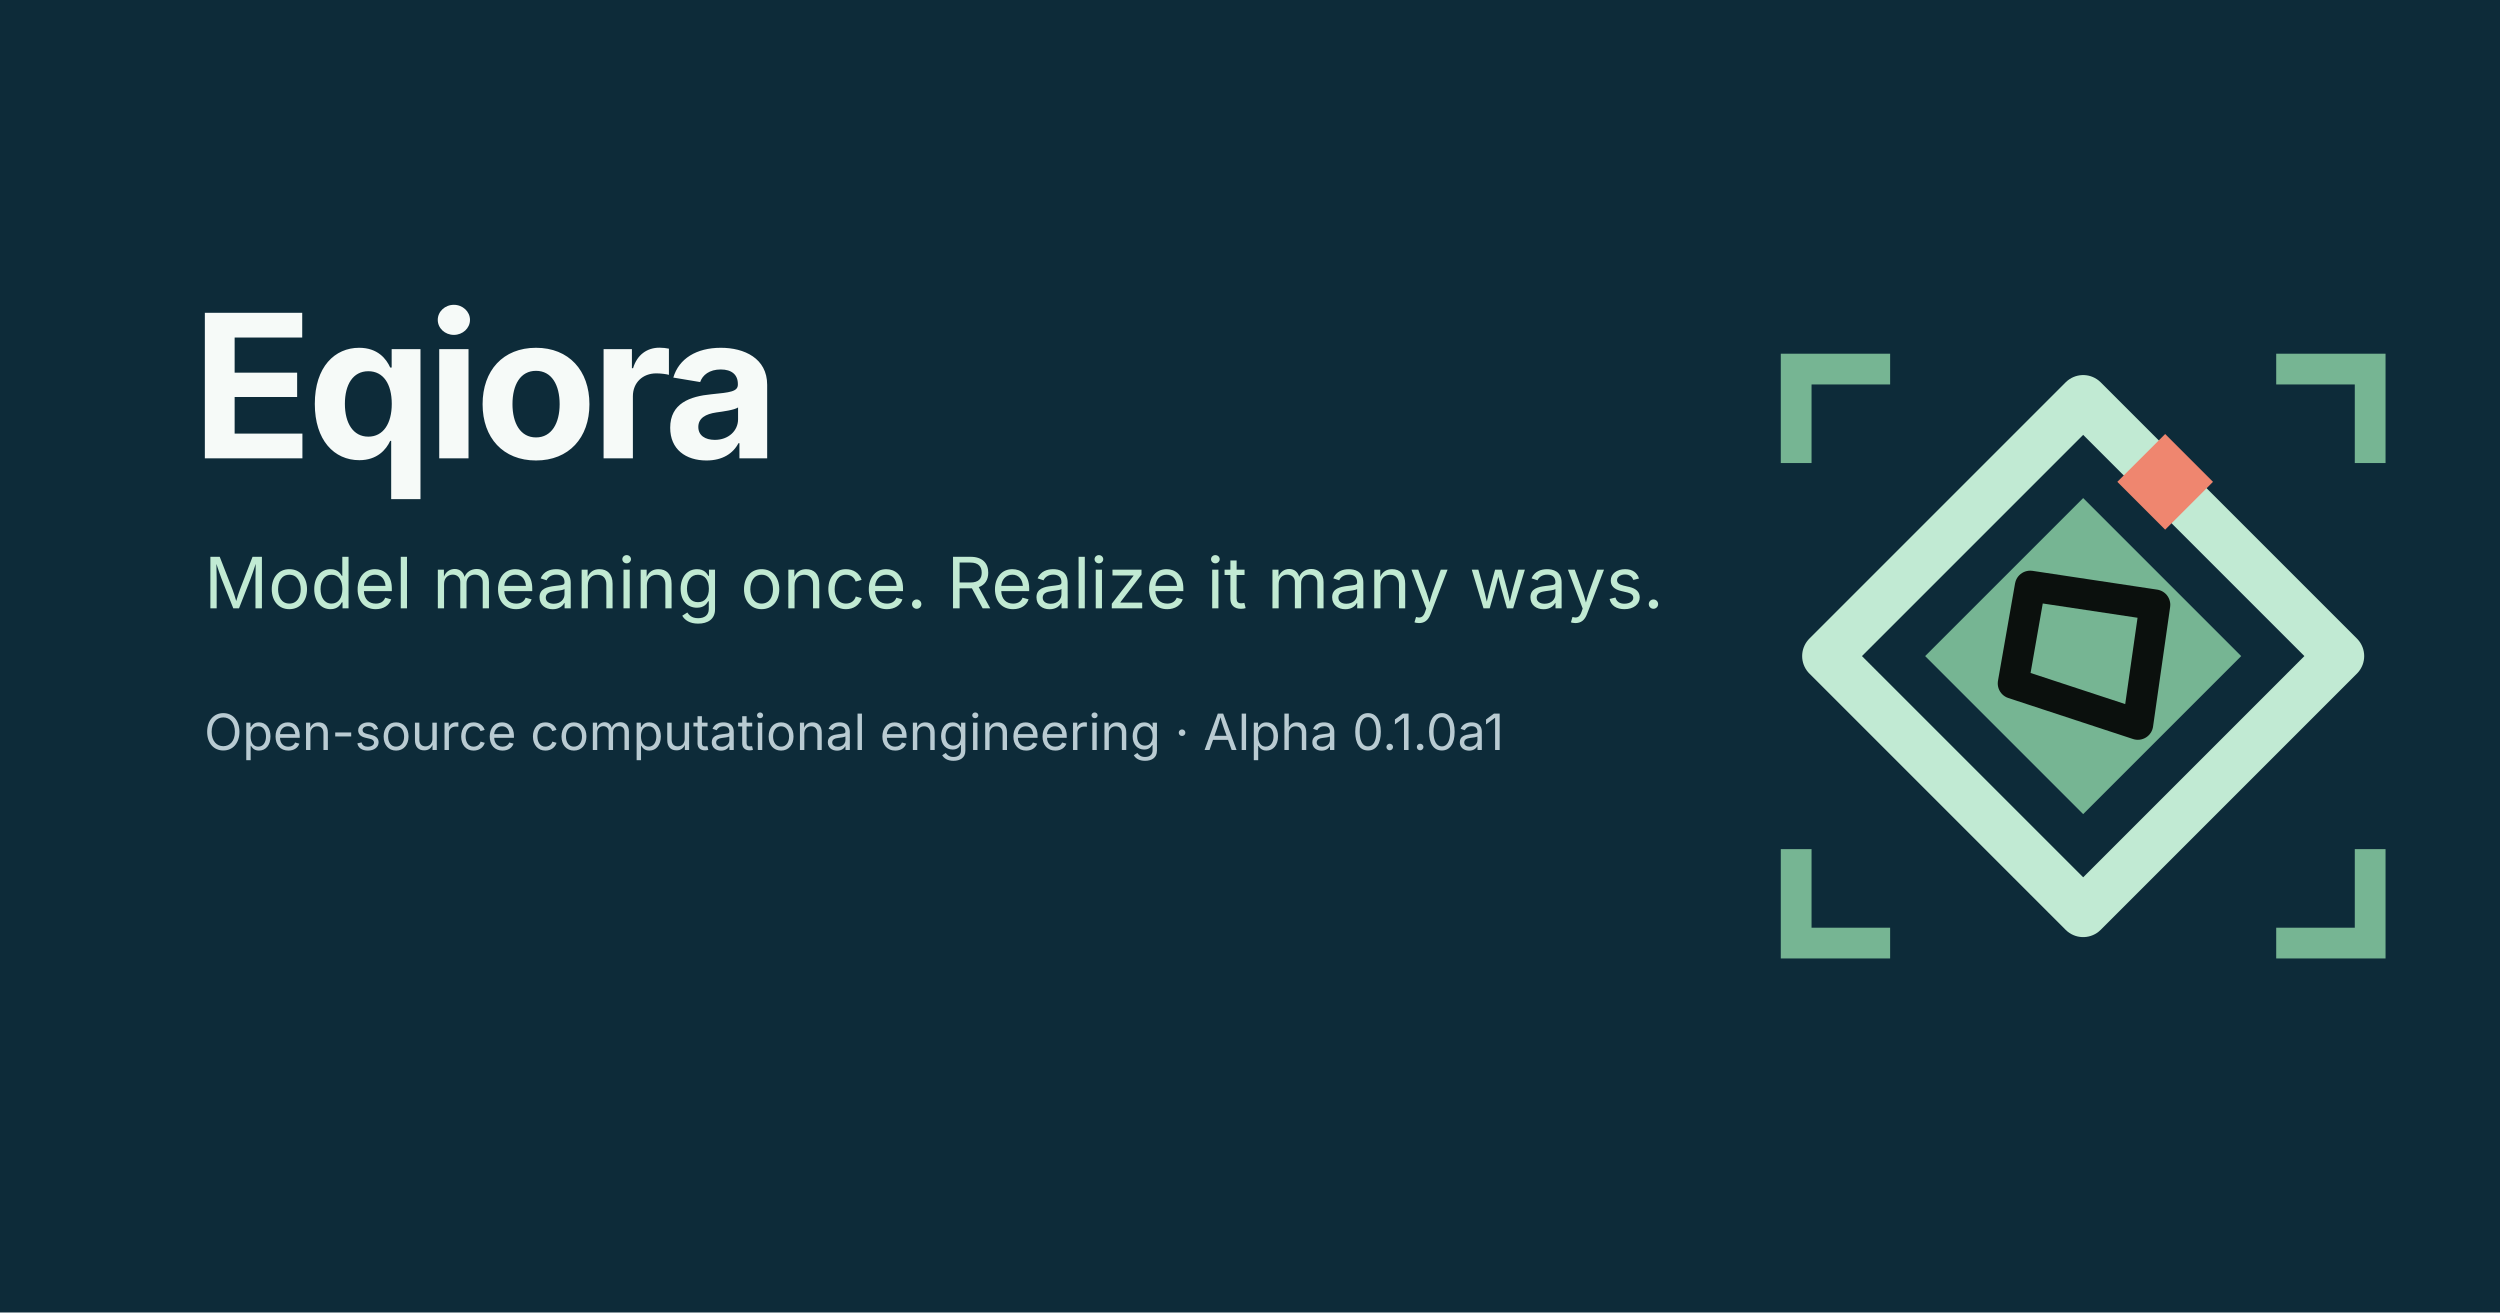
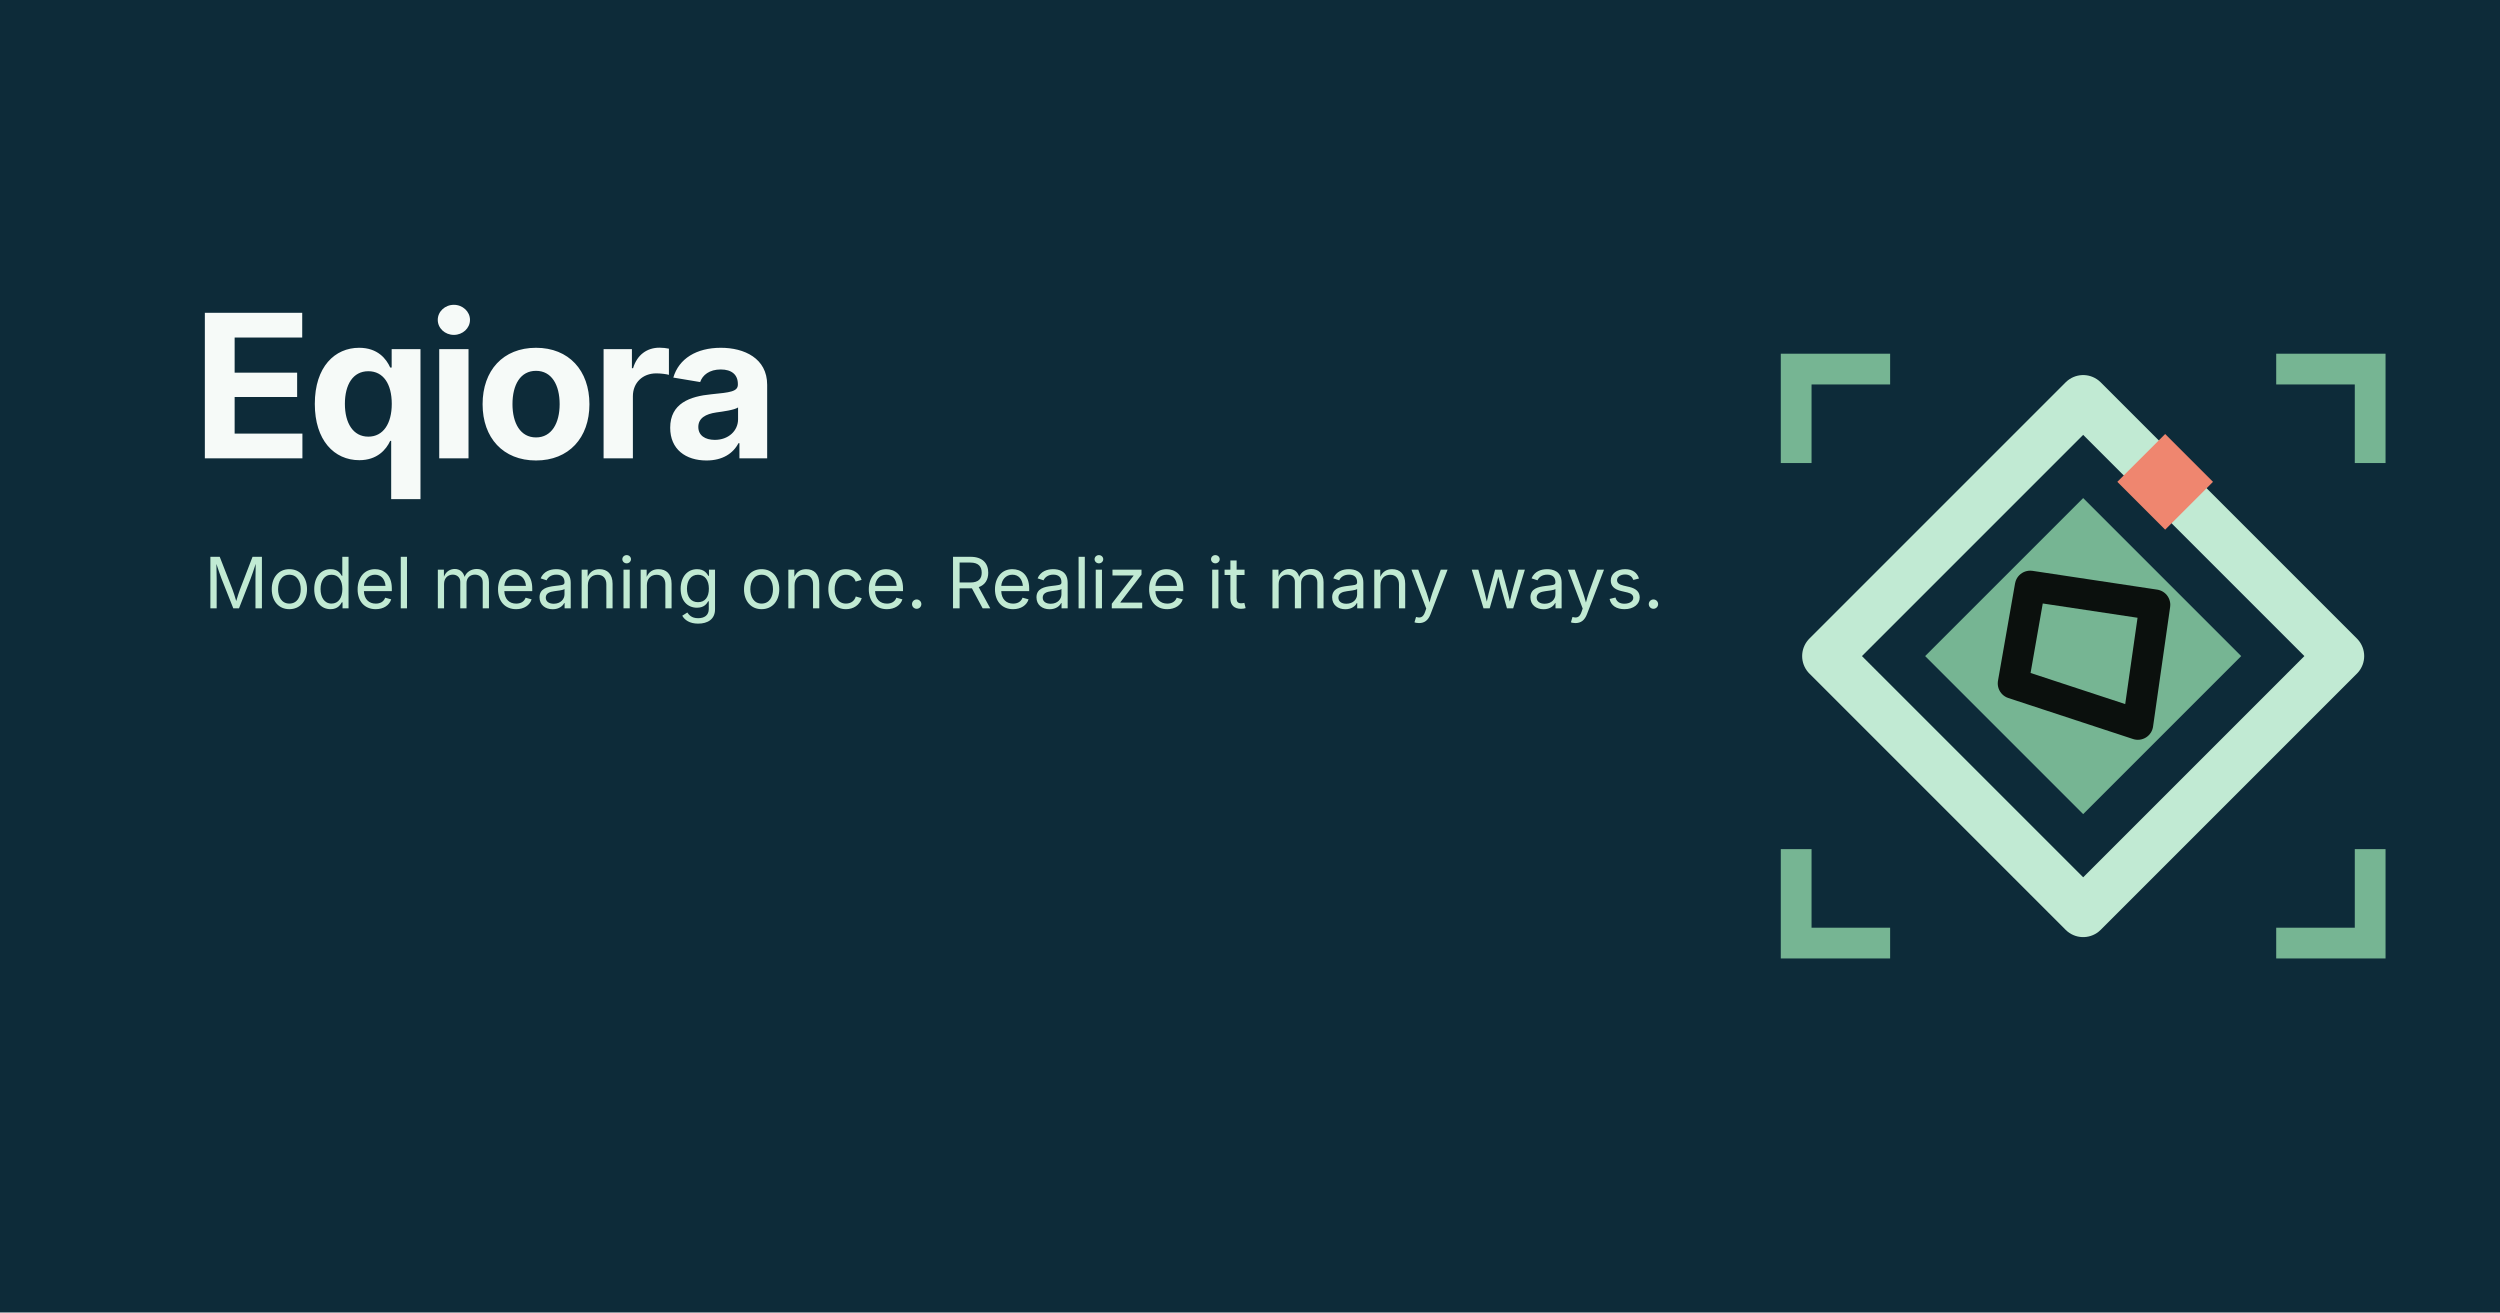
<svg xmlns="http://www.w3.org/2000/svg" width="1200" height="630" viewBox="0 0 1200 630" role="img" aria-labelledby="title description">
  <rect width="1200" height="630" fill="#0d2b39" />
  <g transform="translate(790 105) scale(.41)">
    <g fill="none" stroke="#76b593" stroke-width="36">
      <path d="M286 176H176V286" />
      <path d="M738 176H848V286" />
      <path d="M848 738V848H738" />
      <path d="M176 738V848H286" />
    </g>
    <path d="M512 327L697 512 512 697 327 512Z" fill="#76b593" />
    <path d="M450 430L596 452 576 592 430 544Z" fill="none" stroke="#0b100d" stroke-linejoin="round" stroke-width="36" />
    <path d="M512 212L812 512 512 812 212 512Z" fill="none" stroke="#c1ead3" stroke-linejoin="round" stroke-width="58" />
    <path d="M608 252L664 308 608 364 552 308Z" fill="#ef866f" />
  </g>
  <text x="92" y="220" fill="#f6faf8" font-family="system-ui, -apple-system, 'Segoe UI', sans-serif" font-size="96" font-weight="700" letter-spacing="-3">Eqiora</text>
  <text x="98" y="292" fill="#c1ead3" font-family="system-ui, -apple-system, 'Segoe UI', sans-serif" font-size="34">Model meaning once. Realize it many ways.</text>
-   <text x="98" y="360" fill="#b9cbd2" font-family="system-ui, -apple-system, 'Segoe UI', sans-serif" font-size="24">Open-source computational engineering · Alpha 0.1.0a1</text>
</svg>
